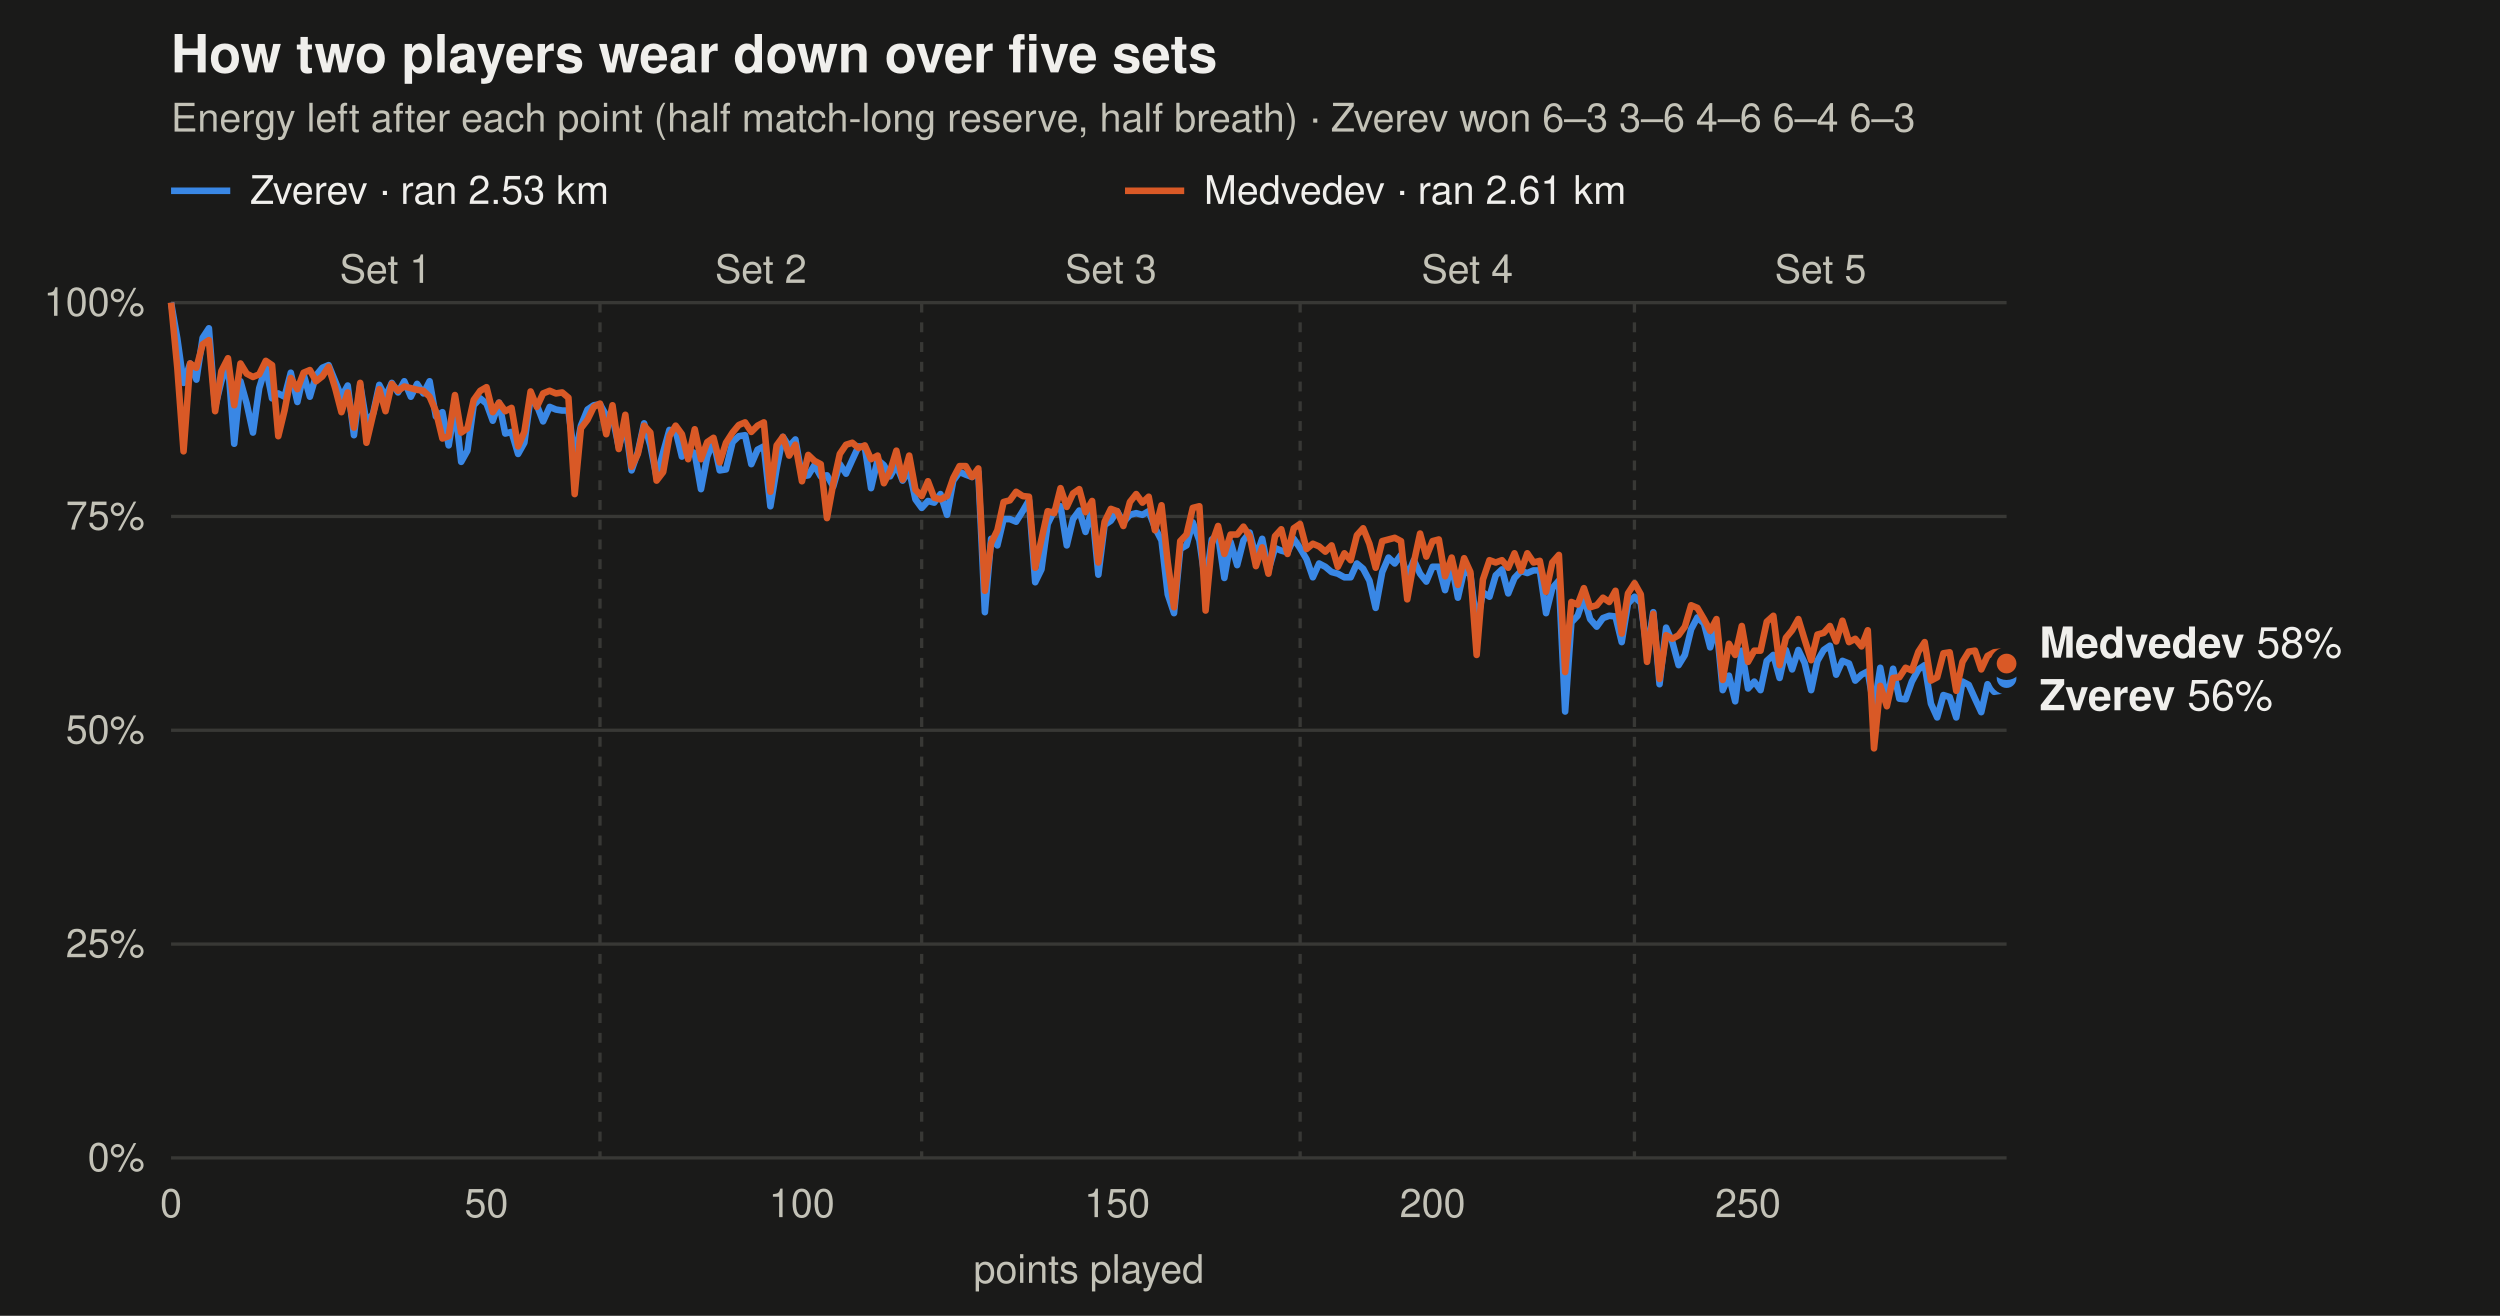
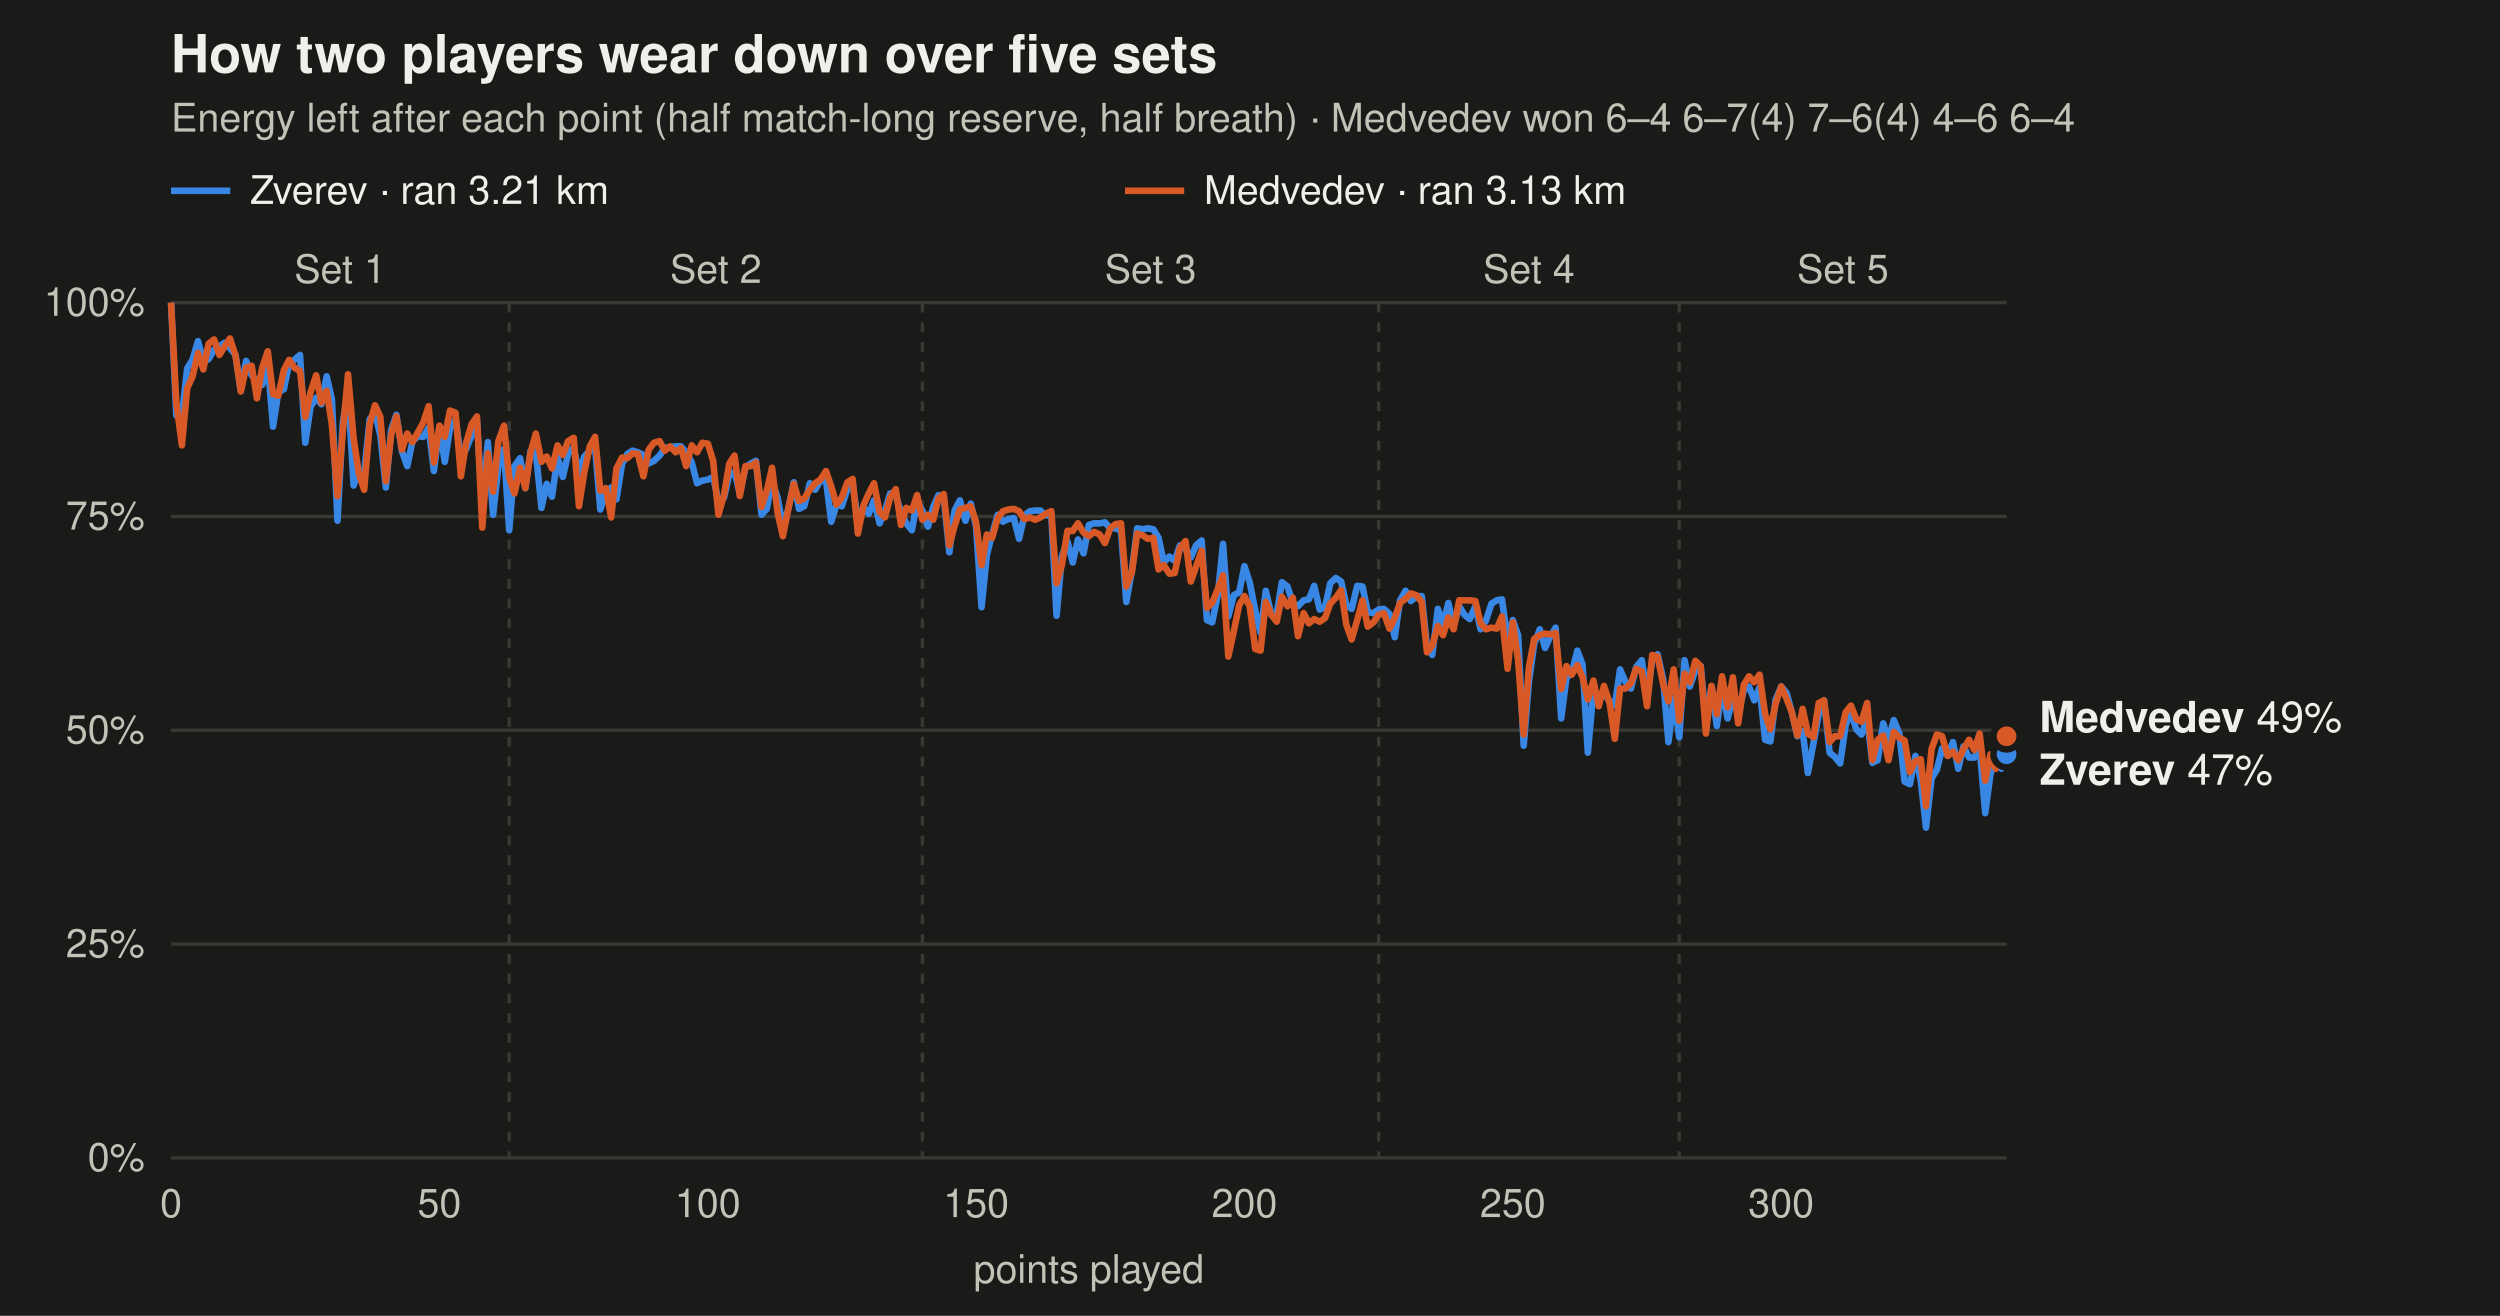
<svg xmlns="http://www.w3.org/2000/svg" viewBox="0 0 760 400" width="760" height="400" font-family="-apple-system,BlinkMacSystemFont,Segoe UI,Helvetica,Arial,sans-serif" role="img" aria-label="Energy left after each point of a five-set match">
  <rect width="760" height="400" fill="#1a1a19" />
  <text x="52" y="22" font-size="16" font-weight="600" fill="#f0efec">How two players wear down over five sets</text>
-   <text x="52" y="40" font-size="12" fill="#c3c2b7">Energy left after each point (half match-long reserve, half breath) · Zverev won 6–3 3–6 4–6 6–4 6–3</text>
+   <text x="52" y="40" font-size="12" fill="#c3c2b7">Energy left after each point (half match-long reserve, half breath) · Medvedev won 6–4 6–7(4) 7–6(4) 4–6 6–4</text>
  <line x1="52" x2="70" y1="58" y2="58" stroke="#3987e5" stroke-width="2" />
-   <text x="76" y="62" font-size="12" fill="#f0efec">Zverev · ran 2.53 km</text>
+   <text x="76" y="62" font-size="12" fill="#f0efec">Zverev · ran 3.21 km</text>
  <line x1="342" x2="360" y1="58" y2="58" stroke="#d95926" stroke-width="2" />
-   <text x="366" y="62" font-size="12" fill="#f0efec">Medvedev · ran 2.61 km</text>
+   <text x="366" y="62" font-size="12" fill="#f0efec">Medvedev · ran 3.13 km</text>
  <line x1="52" x2="610" y1="352" y2="352" stroke="#383835" />
  <text x="44" y="356" text-anchor="end" font-size="12" fill="#c3c2b7">0%</text>
  <line x1="52" x2="610" y1="287" y2="287" stroke="#383835" />
  <text x="44" y="291" text-anchor="end" font-size="12" fill="#c3c2b7">25%</text>
  <line x1="52" x2="610" y1="222" y2="222" stroke="#383835" />
  <text x="44" y="226" text-anchor="end" font-size="12" fill="#c3c2b7">50%</text>
  <line x1="52" x2="610" y1="157" y2="157" stroke="#383835" />
  <text x="44" y="161" text-anchor="end" font-size="12" fill="#c3c2b7">75%</text>
  <line x1="52" x2="610" y1="92" y2="92" stroke="#383835" />
  <text x="44" y="96" text-anchor="end" font-size="12" fill="#c3c2b7">100%</text>
  <text x="52" y="370" text-anchor="middle" font-size="12" fill="#c3c2b7">0</text>
-   <text x="147.876" y="370" text-anchor="middle" font-size="12" fill="#c3c2b7">50</text>
-   <text x="243.753" y="370" text-anchor="middle" font-size="12" fill="#c3c2b7">100</text>
-   <text x="339.629" y="370" text-anchor="middle" font-size="12" fill="#c3c2b7">150</text>
-   <text x="435.505" y="370" text-anchor="middle" font-size="12" fill="#c3c2b7">200</text>
-   <text x="531.381" y="370" text-anchor="middle" font-size="12" fill="#c3c2b7">250</text>
-   <line x1="182.392" x2="182.392" y1="92" y2="352" stroke="#383835" stroke-dasharray="3 3" />
-   <line x1="280.186" x2="280.186" y1="92" y2="352" stroke="#383835" stroke-dasharray="3 3" />
-   <line x1="395.237" x2="395.237" y1="92" y2="352" stroke="#383835" stroke-dasharray="3 3" />
-   <line x1="496.866" x2="496.866" y1="92" y2="352" stroke="#383835" stroke-dasharray="3 3" />
-   <text x="117.196" y="86" text-anchor="middle" font-size="12" fill="#c3c2b7">Set 1</text>
-   <text x="231.289" y="86" text-anchor="middle" font-size="12" fill="#c3c2b7">Set 2</text>
-   <text x="337.711" y="86" text-anchor="middle" font-size="12" fill="#c3c2b7">Set 3</text>
-   <text x="446.052" y="86" text-anchor="middle" font-size="12" fill="#c3c2b7">Set 4</text>
-   <text x="553.433" y="86" text-anchor="middle" font-size="12" fill="#c3c2b7">Set 5</text>
-   <polyline points="52.0,92.0 53.9,102.9 55.8,116.4 57.8,110.5 59.7,115.4 61.6,102.7 63.5,99.8 65.4,123.7 67.3,115.9 69.3,110.2 71.2,134.9 73.1,115.9 75.0,122.7 76.9,131.5 78.8,118.0 80.8,111.5 82.7,121.1 84.6,119.6 86.5,120.6 88.4,113.3 90.4,122.2 92.3,113.8 94.2,120.6 96.1,114.1 98.0,111.8 99.9,111.0 101.9,115.9 103.8,120.6 105.7,117.2 107.6,132.3 109.5,117.0 111.4,128.4 113.4,125.8 115.3,117.0 117.2,120.6 119.1,116.4 121.0,119.3 122.9,115.9 124.9,120.6 126.8,116.7 128.7,119.6 130.6,115.9 132.5,126.6 134.5,125.3 136.4,135.4 138.3,123.7 140.2,140.4 142.1,137.0 144.0,123.2 146.0,121.1 147.9,122.7 149.8,127.9 151.7,122.4 153.6,131.8 155.5,131.3 157.5,138.0 159.4,134.6 161.3,120.9 163.2,123.2 165.1,128.1 167.1,123.7 169.0,124.5 170.9,124.8 172.8,124.8 174.7,139.3 176.6,129.4 178.6,124.5 180.5,123.2 182.4,122.9 184.3,126.3 186.2,126.6 188.1,135.9 190.1,128.9 192.0,143.0 193.9,137.5 195.8,128.7 197.7,135.4 199.6,145.0 201.6,137.5 203.5,130.7 205.4,131.0 207.3,138.8 209.2,136.7 211.2,137.8 213.1,148.7 215.0,138.8 216.9,134.1 218.8,143.0 220.7,142.7 222.7,134.4 224.6,132.6 226.5,132.3 228.4,141.1 230.3,136.7 232.2,135.7 234.2,153.9 236.1,142.4 238.0,132.8 239.9,135.7 241.8,133.6 243.8,144.8 245.7,144.5 247.6,141.4 249.5,144.8 251.4,144.5 253.3,147.9 255.3,141.1 257.2,144.0 259.1,139.8 261.0,135.7 262.9,135.9 264.8,148.4 266.8,139.8 268.7,141.4 270.6,144.8 272.5,141.4 274.4,146.1 276.4,143.0 278.3,151.8 280.2,154.4 282.1,152.3 284.0,152.8 285.9,150.2 287.9,156.5 289.8,146.1 291.7,143.5 293.6,144.3 295.5,145.0 297.4,143.5 299.4,186.1 301.3,163.8 303.2,165.8 305.1,157.8 307.0,157.8 308.9,158.6 310.9,155.4 312.8,152.1 314.7,177.0 316.6,173.1 318.5,159.3 320.5,155.2 322.4,153.9 324.3,165.8 326.2,157.8 328.1,155.2 330.0,161.7 332.0,154.9 333.9,174.7 335.8,159.6 337.7,158.3 339.6,155.4 341.5,158.8 343.5,156.5 345.4,156.0 347.3,156.5 349.2,155.4 351.1,160.4 353.1,164.3 355.0,180.7 356.9,186.4 358.8,166.9 360.7,165.8 362.6,158.8 364.6,164.3 366.5,177.5 368.4,164.0 370.3,162.7 372.2,175.7 374.1,164.8 376.1,171.8 378.0,164.3 379.9,161.9 381.8,169.2 383.7,163.8 385.6,173.4 387.6,166.6 389.5,167.4 391.4,167.9 393.3,163.8 395.2,166.6 397.2,170.0 399.1,175.5 401.0,171.3 402.9,172.3 404.8,173.9 406.7,174.4 408.7,175.5 410.6,175.5 412.5,171.3 414.4,172.9 416.3,176.5 418.2,184.8 420.2,173.9 422.1,169.5 424.0,171.3 425.9,168.7 427.8,175.2 429.8,170.3 431.7,174.4 433.6,176.8 435.5,172.3 437.4,172.3 439.3,179.4 441.3,171.6 443.2,181.7 445.1,173.4 447.0,174.7 448.9,190.0 450.8,180.1 452.8,181.4 454.7,174.9 456.6,173.1 458.5,180.4 460.4,175.7 462.4,173.6 464.3,174.2 466.2,173.4 468.1,173.4 470.0,186.4 471.9,178.8 473.9,176.5 475.8,216.3 477.7,189.2 479.6,187.2 481.5,181.7 483.4,188.2 485.4,190.5 487.3,187.9 489.2,187.2 491.1,187.4 493.0,195.2 494.9,183.5 496.9,181.4 498.8,183.3 500.7,198.1 502.6,186.1 504.5,208.0 506.5,190.8 508.4,195.2 510.3,202.2 512.2,199.1 514.1,191.3 516.0,187.7 518.0,189.5 519.9,196.8 521.8,190.0 523.7,209.8 525.6,205.4 527.5,213.2 529.5,197.8 531.4,209.3 533.3,207.2 535.2,209.8 537.1,200.9 539.1,199.1 541.0,206.1 542.9,197.6 544.8,203.5 546.7,197.6 548.6,201.5 550.6,209.8 552.5,200.9 554.4,197.6 556.3,196.3 558.2,205.1 560.1,200.9 562.1,201.7 564.0,206.9 565.9,205.1 567.8,204.1 569.7,215.2 571.6,203.0 573.6,213.4 575.5,203.3 577.4,212.4 579.3,212.6 581.2,207.2 583.2,203.5 585.1,202.2 587.0,213.9 588.9,218.1 590.8,211.3 592.7,211.9 594.7,218.1 596.6,207.2 598.5,208.2 600.4,212.4 602.3,216.5 604.2,208.0 606.2,210.3 608.1,210.0 610.0,206.1" fill="none" stroke="#3987e5" stroke-width="2" stroke-linejoin="round" />
-   <polyline points="52.0,92.0 53.9,111.8 55.8,137.2 57.8,110.5 59.7,111.8 61.6,104.7 63.5,103.4 65.4,125.0 67.3,112.8 69.3,108.9 71.2,123.2 73.1,110.5 75.0,113.6 76.9,114.6 78.8,113.8 80.8,109.7 82.7,111.0 84.6,132.6 86.5,124.8 88.4,114.9 90.4,118.3 92.3,113.3 94.2,112.5 96.1,115.9 98.0,114.4 99.9,111.5 101.9,118.0 103.8,125.3 105.7,119.3 107.6,130.0 109.5,116.4 111.4,134.6 113.4,126.1 115.3,118.3 117.2,125.0 119.1,116.7 121.0,118.8 122.9,117.5 124.9,118.0 126.8,118.5 128.7,118.8 130.6,120.6 132.5,125.0 134.5,133.3 136.4,132.6 138.3,120.1 140.2,131.5 142.1,130.2 144.0,121.6 146.0,118.8 147.9,117.7 149.8,125.3 151.7,122.4 153.6,125.0 155.5,124.0 157.5,135.7 159.4,131.3 161.3,119.0 163.2,123.7 165.1,119.6 167.1,118.8 169.0,119.6 170.9,119.3 172.8,120.9 174.7,150.2 176.6,130.2 178.6,127.6 180.5,123.7 182.4,122.7 184.3,132.0 186.2,123.2 188.1,136.5 190.1,126.1 192.0,141.9 193.9,138.0 195.8,129.4 197.7,131.5 199.6,146.1 201.6,143.5 203.5,132.6 205.4,129.4 207.3,132.0 209.2,139.6 211.2,130.5 213.1,139.6 215.0,134.4 216.9,133.1 218.8,140.6 220.7,134.6 222.7,131.5 224.6,129.2 226.5,128.4 228.4,131.3 230.3,129.4 232.2,128.4 234.2,149.5 236.1,135.4 238.0,132.8 239.9,138.5 241.8,135.2 243.8,146.3 245.7,138.3 247.6,140.1 249.5,141.1 251.4,157.5 253.3,147.1 255.3,138.0 257.2,135.2 259.1,134.6 261.0,136.2 262.9,135.4 264.8,139.6 266.8,138.5 268.7,146.9 270.6,143.2 272.5,137.0 274.4,145.8 276.4,138.5 278.3,148.9 280.2,150.8 282.1,146.3 284.0,151.3 285.9,151.8 287.9,150.8 289.8,145.3 291.7,141.7 293.6,141.7 295.5,145.0 297.4,142.4 299.4,179.6 301.3,165.1 303.2,161.2 305.1,152.6 307.0,152.1 308.9,149.5 310.9,150.8 312.8,151.0 314.7,172.6 316.6,164.0 318.5,155.4 320.5,156.0 322.4,148.4 324.3,154.1 326.2,150.0 328.1,148.7 330.0,155.7 332.0,152.3 333.9,171.0 335.8,158.6 337.7,154.7 339.6,155.4 341.5,159.9 343.5,152.6 345.4,150.2 347.3,152.8 349.2,151.0 351.1,161.2 353.1,153.6 355.0,171.0 356.9,184.6 358.8,164.5 360.7,162.5 362.6,154.4 364.6,153.9 366.5,185.6 368.4,165.3 370.3,159.9 372.2,168.4 374.1,162.5 376.1,162.5 378.0,160.1 379.9,163.0 381.8,172.1 383.7,166.4 385.6,174.4 387.6,163.0 389.5,160.9 391.4,168.4 393.3,160.6 395.2,159.3 397.2,166.9 399.1,165.3 401.0,166.1 402.9,167.7 404.8,165.8 406.7,172.3 408.7,168.2 410.6,170.3 412.5,162.7 414.4,160.6 416.3,165.3 418.2,172.6 420.2,164.5 422.1,164.0 424.0,163.5 425.9,164.5 427.8,182.2 429.8,171.0 431.7,162.2 433.6,169.2 435.5,164.5 437.4,164.0 439.3,175.2 441.3,169.5 443.2,177.8 445.1,169.7 447.0,173.9 448.9,199.1 450.8,176.2 452.8,170.3 454.7,171.0 456.6,170.3 458.5,172.6 460.4,168.2 462.4,173.6 464.3,168.2 466.2,171.0 468.1,170.5 470.0,179.9 471.9,171.0 473.9,168.7 475.8,204.3 477.7,183.0 479.6,183.8 481.5,178.8 483.4,184.6 485.4,184.0 487.3,181.7 489.2,183.0 491.1,179.6 493.0,192.6 494.9,180.4 496.9,177.3 498.8,180.7 500.7,201.2 502.6,186.6 504.5,206.4 506.5,193.1 508.4,194.2 510.3,193.1 512.2,190.5 514.1,184.0 516.0,184.8 518.0,188.2 519.9,191.8 521.8,188.2 523.7,206.7 525.6,195.7 527.5,199.1 529.5,190.3 531.4,201.2 533.3,197.8 535.2,197.8 537.1,189.0 539.1,187.2 541.0,202.2 542.9,193.9 544.8,191.6 546.7,188.2 548.6,194.4 550.6,200.7 552.5,192.9 554.4,192.4 556.3,190.3 558.2,195.0 560.1,188.7 562.1,195.2 564.0,194.2 565.9,196.5 567.8,191.6 569.7,227.5 571.6,208.5 573.6,214.7 575.5,206.1 577.4,205.9 579.3,203.0 581.2,203.8 583.2,198.1 585.1,195.2 587.0,206.9 588.9,205.9 590.8,198.6 592.7,198.3 594.7,210.0 596.6,201.2 598.5,198.1 600.4,197.8 602.3,203.5 604.2,199.4 606.2,198.3 608.1,198.1 610.0,201.7" fill="none" stroke="#d95926" stroke-width="2" stroke-linejoin="round" />
-   <circle cx="610" cy="206.14" r="4" fill="#3987e5" stroke="#1a1a19" stroke-width="2" />
-   <text x="620" y="215.93" font-size="13" fill="#f0efec">
-     <tspan font-weight="600">Zverev</tspan> 56%</text>
-   <circle cx="610" cy="201.72" r="4" fill="#d95926" stroke="#1a1a19" stroke-width="2" />
-   <text x="620" y="199.93" font-size="13" fill="#f0efec">
-     <tspan font-weight="600">Medvedev</tspan> 58%</text>
+   <text x="133.579" y="370" text-anchor="middle" font-size="12" fill="#c3c2b7">50</text>
+   <text x="215.158" y="370" text-anchor="middle" font-size="12" fill="#c3c2b7">100</text>
+   <text x="296.737" y="370" text-anchor="middle" font-size="12" fill="#c3c2b7">150</text>
+   <text x="378.316" y="370" text-anchor="middle" font-size="12" fill="#c3c2b7">200</text>
+   <text x="459.895" y="370" text-anchor="middle" font-size="12" fill="#c3c2b7">250</text>
+   <text x="541.474" y="370" text-anchor="middle" font-size="12" fill="#c3c2b7">300</text>
+   <line x1="154.789" x2="154.789" y1="92" y2="352" stroke="#383835" stroke-dasharray="3 3" />
+   <line x1="280.421" x2="280.421" y1="92" y2="352" stroke="#383835" stroke-dasharray="3 3" />
+   <line x1="419.105" x2="419.105" y1="92" y2="352" stroke="#383835" stroke-dasharray="3 3" />
+   <line x1="510.474" x2="510.474" y1="92" y2="352" stroke="#383835" stroke-dasharray="3 3" />
+   <text x="103.395" y="86" text-anchor="middle" font-size="12" fill="#c3c2b7">Set 1</text>
+   <text x="217.605" y="86" text-anchor="middle" font-size="12" fill="#c3c2b7">Set 2</text>
+   <text x="349.763" y="86" text-anchor="middle" font-size="12" fill="#c3c2b7">Set 3</text>
+   <text x="464.789" y="86" text-anchor="middle" font-size="12" fill="#c3c2b7">Set 4</text>
+   <text x="560.237" y="86" text-anchor="middle" font-size="12" fill="#c3c2b7">Set 5</text>
+   <polyline points="52.0,92.0 53.6,126.3 55.3,126.1 56.9,112.0 58.5,109.4 60.2,103.7 61.8,109.9 63.4,109.2 65.1,106.3 66.7,105.3 68.3,104.2 69.9,105.8 71.6,107.9 73.2,118.8 74.8,109.7 76.5,114.1 78.1,115.9 79.7,117.0 81.4,110.7 83.0,129.7 84.6,119.3 86.3,118.3 87.9,110.5 89.5,109.4 91.2,107.9 92.8,134.6 94.4,123.7 96.1,120.9 97.7,122.9 99.3,114.4 100.9,121.4 102.6,158.3 104.2,128.4 105.8,118.8 107.5,147.6 109.1,143.0 110.7,143.7 112.4,127.4 114.0,125.5 115.6,132.3 117.3,148.2 118.9,130.7 120.5,126.1 122.2,137.2 123.8,141.7 125.4,134.1 127.1,132.6 128.7,132.8 130.3,130.0 131.9,143.2 133.6,129.7 135.2,140.4 136.8,130.2 138.5,127.4 140.1,139.1 141.7,136.5 143.4,132.3 145.0,128.1 146.6,153.9 148.3,134.4 149.9,156.5 151.5,141.9 153.2,136.5 154.8,161.2 156.4,141.7 158.1,139.3 159.7,148.4 161.3,137.0 162.9,137.5 164.6,154.4 166.2,147.1 167.8,151.0 169.5,139.1 171.1,145.0 172.7,138.0 174.4,135.9 176.0,144.0 177.6,138.8 179.3,137.0 180.9,135.9 182.5,154.9 184.2,149.7 185.8,148.2 187.4,151.8 189.1,141.1 190.7,138.0 192.3,137.0 193.9,137.5 195.6,138.3 197.2,140.9 198.8,140.1 200.5,138.5 202.1,136.2 203.7,135.9 205.4,135.7 207.0,135.7 208.6,137.5 210.3,140.6 211.9,146.9 213.5,146.1 215.2,145.8 216.8,145.0 218.4,152.3 220.1,151.3 221.7,144.3 223.3,143.5 224.9,150.0 226.6,142.2 228.2,140.9 229.8,140.1 231.5,156.5 233.1,154.7 234.7,146.3 236.4,151.3 238.0,160.1 239.6,154.9 241.3,146.6 242.9,154.7 244.5,153.9 246.2,146.9 247.8,148.9 249.4,146.1 251.1,146.1 252.7,158.6 254.3,153.4 255.9,153.9 257.6,148.7 259.2,147.1 260.8,158.3 262.5,154.1 264.1,156.2 265.7,152.1 267.4,159.1 269.0,155.4 270.6,150.0 272.3,150.5 273.9,155.7 275.5,159.1 277.2,161.2 278.8,152.6 280.4,155.2 282.1,160.1 283.7,154.1 285.3,150.5 286.9,151.3 288.6,167.9 290.2,155.2 291.8,152.1 293.5,158.3 295.1,153.1 296.7,159.9 298.4,184.6 300.0,168.7 301.6,162.5 303.3,156.5 304.9,158.6 306.5,157.8 308.2,157.5 309.8,163.8 311.4,156.7 313.1,155.4 314.7,155.2 316.3,155.2 317.9,156.7 319.6,156.7 321.2,187.2 322.8,169.2 324.5,164.5 326.1,171.0 327.7,164.0 329.4,168.2 331.0,159.6 332.6,159.1 334.3,159.1 335.9,158.8 337.5,160.6 339.2,160.6 340.8,161.4 342.4,183.0 344.1,173.4 345.7,160.6 347.3,160.9 348.9,160.6 350.6,160.9 352.2,163.5 353.8,171.0 355.5,169.2 357.1,170.5 358.7,165.8 360.4,166.9 362.0,169.5 363.6,165.8 365.3,164.3 366.9,188.5 368.5,189.2 370.2,180.9 371.8,165.3 373.4,187.4 375.1,180.9 376.7,180.1 378.3,172.1 379.9,177.0 381.6,185.6 383.2,192.4 384.8,179.6 386.5,186.9 388.1,186.6 389.7,177.0 391.4,178.3 393.0,183.3 394.6,184.3 396.3,182.5 397.9,182.2 399.5,178.1 401.2,185.3 402.8,184.6 404.4,177.3 406.1,175.7 407.7,176.8 409.3,184.0 410.9,185.1 412.6,178.1 414.2,178.3 415.8,186.1 417.5,186.4 419.1,185.3 420.7,185.1 422.4,186.6 424.0,193.7 425.6,182.5 427.3,179.6 428.9,182.7 430.5,181.4 432.2,181.2 433.8,196.3 435.4,199.1 437.1,185.1 438.7,189.8 440.3,183.3 441.9,190.3 443.6,184.3 445.2,186.9 446.8,188.2 448.5,184.3 450.1,191.3 451.7,188.7 453.4,183.5 455.0,182.5 456.6,182.2 458.3,194.7 459.9,188.5 461.5,193.1 463.2,226.7 464.8,207.2 466.4,195.7 468.1,191.3 469.7,197.0 471.3,193.4 472.9,190.8 474.6,218.4 476.2,206.1 477.8,204.6 479.5,197.8 481.1,202.0 482.7,228.8 484.4,210.0 486.0,211.9 487.6,210.8 489.3,213.2 490.9,214.5 492.5,203.5 494.2,207.4 495.8,209.3 497.4,202.8 499.1,200.7 500.7,211.9 502.3,200.4 503.9,198.9 505.6,206.4 507.2,225.6 508.8,212.4 510.5,224.1 512.1,200.7 513.7,208.7 515.4,203.8 517.0,202.5 518.6,219.1 520.3,208.7 521.9,220.7 523.5,209.3 525.2,218.4 526.8,212.1 528.4,217.3 530.1,209.8 531.7,208.7 533.3,212.9 534.9,209.0 536.6,224.9 538.2,225.4 539.8,212.6 541.5,208.7 543.1,210.6 544.7,216.5 546.4,223.8 548.0,222.3 549.6,235.0 551.3,225.9 552.9,217.1 554.5,212.9 556.2,228.8 557.8,230.1 559.4,232.1 561.1,220.4 562.7,216.5 564.3,221.7 565.9,223.3 567.6,218.4 569.2,231.9 570.8,231.1 572.5,219.9 574.1,225.1 575.7,218.9 577.4,223.0 579.0,237.6 580.6,238.4 582.3,229.8 583.9,237.1 585.5,251.6 587.2,236.6 588.8,234.0 590.4,227.5 592.1,229.8 593.7,225.6 595.3,233.7 596.9,226.9 598.6,230.3 600.2,230.3 601.8,227.2 603.5,247.2 605.1,235.3 606.7,230.8 608.4,233.7 610.0,229.3" fill="none" stroke="#3987e5" stroke-width="2" stroke-linejoin="round" />
+   <polyline points="52.0,92.0 53.6,122.4 55.3,135.4 56.9,118.0 58.5,114.6 60.2,107.3 61.8,112.3 63.4,104.5 65.1,103.2 66.7,107.9 68.3,105.3 69.9,102.9 71.6,108.1 73.2,119.0 74.8,111.8 76.5,111.2 78.1,121.1 79.7,111.8 81.4,106.8 83.0,119.8 84.6,120.3 86.3,112.5 87.9,109.4 89.5,111.8 91.2,112.8 92.8,126.8 94.4,119.3 96.1,114.1 97.7,122.4 99.3,118.8 100.9,129.2 102.6,150.8 104.2,131.5 105.8,113.8 107.5,133.3 109.1,144.0 110.7,148.9 112.4,128.9 114.0,123.2 115.6,126.6 117.3,146.3 118.9,132.3 120.5,126.6 122.2,136.7 123.8,131.8 125.4,134.4 127.1,131.3 128.7,128.4 130.3,123.5 131.9,140.6 133.6,129.4 135.2,132.8 136.8,124.8 138.5,125.5 140.1,144.8 141.7,134.6 143.4,128.9 145.0,126.6 146.6,160.4 148.3,137.8 149.9,149.5 151.5,134.1 153.2,129.4 154.8,145.3 156.4,150.0 158.1,142.2 159.7,148.4 161.3,137.5 162.9,131.8 164.6,140.4 166.2,138.8 167.8,142.4 169.5,135.4 171.1,138.3 172.7,134.1 174.4,133.1 176.0,153.9 177.6,143.7 179.3,135.7 180.9,132.8 182.5,149.2 184.2,148.4 185.8,157.3 187.4,142.4 189.1,139.1 190.7,139.3 192.3,137.8 193.9,138.0 195.6,144.8 197.2,136.7 198.8,134.6 200.5,134.1 202.1,137.0 203.7,135.7 205.4,137.5 207.0,136.2 208.6,141.7 210.3,135.4 211.9,137.5 213.5,134.6 215.2,134.9 216.8,140.1 218.4,156.5 220.1,150.5 221.7,140.9 223.3,138.5 224.9,150.8 226.6,141.7 228.2,141.7 229.8,140.6 231.5,154.1 233.1,149.2 234.7,142.2 236.4,156.0 238.0,163.0 239.6,154.9 241.3,147.1 242.9,152.3 244.5,151.5 246.2,148.9 247.8,146.9 249.4,145.8 251.1,143.2 252.7,147.9 254.3,153.4 255.9,151.3 257.6,146.6 259.2,145.6 260.8,162.2 262.5,153.6 264.1,150.0 265.7,146.9 267.4,155.7 269.0,157.3 270.6,151.3 272.3,148.7 273.9,159.6 275.5,154.4 277.2,155.2 278.8,150.5 280.4,158.0 282.1,156.5 283.7,158.0 285.3,151.5 286.9,150.2 288.6,165.8 290.2,159.9 291.8,154.9 293.5,154.4 295.1,153.9 296.7,158.6 298.4,171.8 300.0,162.5 301.6,163.5 303.3,157.5 304.9,155.4 306.5,154.9 308.2,154.7 309.8,155.4 311.4,157.8 313.1,157.3 314.7,158.0 316.3,157.3 317.9,156.2 319.6,155.4 321.2,177.3 322.8,171.8 324.5,161.4 326.1,161.4 327.7,159.1 329.4,161.9 331.0,163.0 332.6,161.7 334.3,162.5 335.9,165.1 337.5,160.6 339.2,159.3 340.8,159.1 342.4,178.3 344.1,173.9 345.7,162.2 347.3,162.7 348.9,163.8 350.6,163.5 352.2,173.1 353.8,171.8 355.5,174.4 357.1,174.2 358.7,166.6 360.4,164.5 362.0,176.8 363.6,172.3 365.3,167.4 366.9,184.8 368.5,183.3 370.2,179.1 371.8,174.9 373.4,199.6 375.1,191.8 376.7,184.0 378.3,181.2 379.9,184.3 381.6,197.3 383.2,197.8 384.8,183.0 386.5,186.9 388.1,189.0 389.7,181.4 391.4,184.3 393.0,181.7 394.6,193.4 396.3,186.4 397.9,189.5 399.5,188.2 401.2,189.0 402.8,187.9 404.4,183.5 406.1,181.7 407.7,179.4 409.3,190.0 410.9,194.4 412.6,188.5 414.2,182.5 415.8,190.5 417.5,189.2 419.1,186.9 420.7,186.4 422.4,191.1 424.0,187.9 425.6,183.3 427.3,182.0 428.9,180.4 430.5,180.9 432.2,183.0 433.8,198.3 435.4,196.3 437.1,190.3 438.7,193.1 440.3,187.7 441.9,191.3 443.6,182.5 445.2,182.5 446.8,182.5 448.5,182.7 450.1,189.5 451.7,191.3 453.4,190.8 455.0,191.1 456.6,187.4 458.3,203.3 459.9,189.2 461.5,200.7 463.2,223.3 464.8,202.8 466.4,194.2 468.1,193.1 469.7,192.6 471.3,192.9 472.9,192.4 474.6,209.5 476.2,202.5 477.8,205.1 479.5,202.2 481.1,205.9 482.7,212.6 484.4,206.9 486.0,214.7 487.6,208.5 489.3,213.7 490.9,224.6 492.5,209.3 494.2,209.3 495.8,207.7 497.4,203.3 499.1,204.1 500.7,214.7 502.3,199.1 503.9,199.6 505.6,208.0 507.2,213.2 508.8,203.5 510.5,219.1 512.1,204.8 513.7,207.4 515.4,200.9 517.0,202.5 518.6,223.0 520.3,208.5 521.9,217.1 523.5,205.6 525.2,215.0 526.8,205.9 528.4,219.9 530.1,208.2 531.7,205.6 533.3,207.4 534.9,205.1 536.6,217.1 538.2,221.7 539.8,213.9 541.5,208.7 543.1,212.4 544.7,216.5 546.4,223.6 548.0,215.5 549.6,223.0 551.3,224.1 552.9,213.7 554.5,212.9 556.2,225.6 557.8,223.8 559.4,223.8 561.1,216.5 562.7,214.5 564.3,218.6 565.9,219.4 567.6,213.7 569.2,231.1 570.8,224.9 572.5,223.6 574.1,231.1 575.7,222.5 577.4,224.3 579.0,225.1 580.6,234.7 582.3,231.4 583.9,230.8 585.5,245.1 587.2,227.7 588.8,223.3 590.4,223.8 592.1,229.8 593.7,228.5 595.3,231.1 596.9,227.7 598.6,224.9 600.2,228.0 601.8,223.0 603.5,237.3 605.1,229.3 606.7,233.7 608.4,225.6 610.0,223.8" fill="none" stroke="#d95926" stroke-width="2" stroke-linejoin="round" />
+   <circle cx="610" cy="229.28" r="4" fill="#3987e5" stroke="#1a1a19" stroke-width="2" />
+   <text x="620" y="238.55" font-size="13" fill="#f0efec">
+     <tspan font-weight="600">Zverev</tspan> 47%</text>
+   <circle cx="610" cy="223.82" r="4" fill="#d95926" stroke="#1a1a19" stroke-width="2" />
+   <text x="620" y="222.55" font-size="13" fill="#f0efec">
+     <tspan font-weight="600">Medvedev</tspan> 49%</text>
  <text x="331" y="390" text-anchor="middle" font-size="12" fill="#c3c2b7">points played</text>
</svg>
